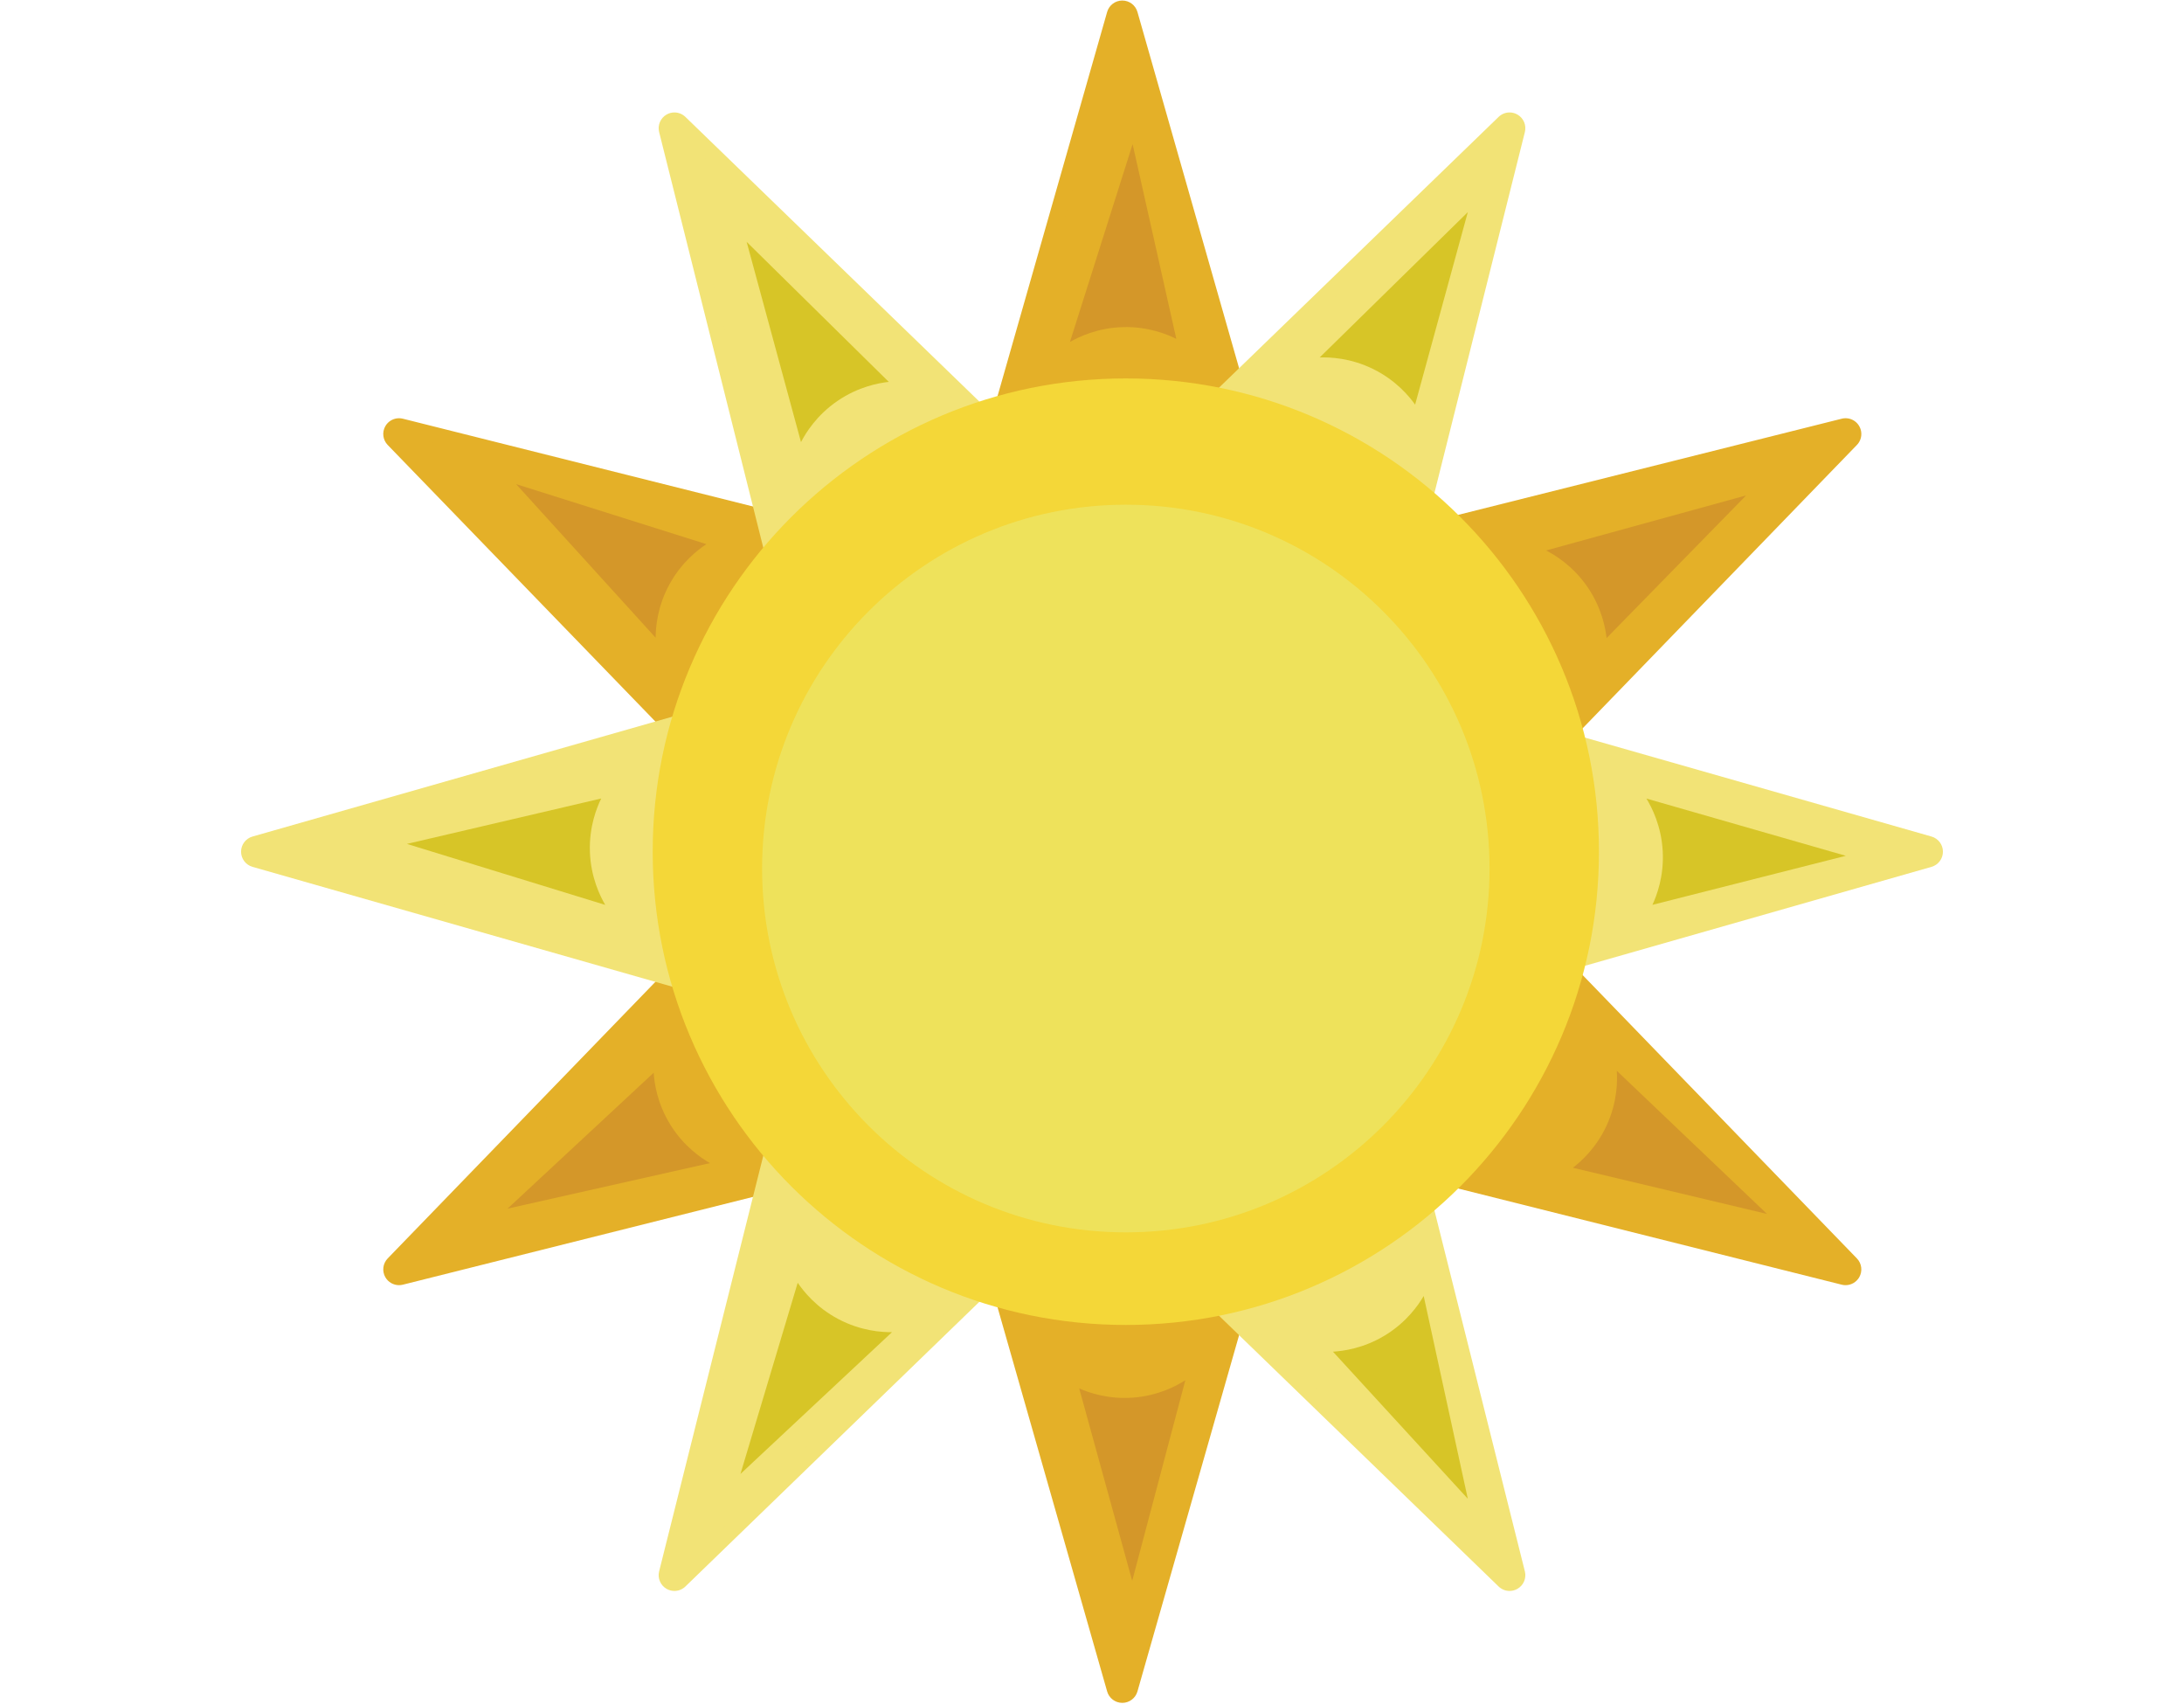
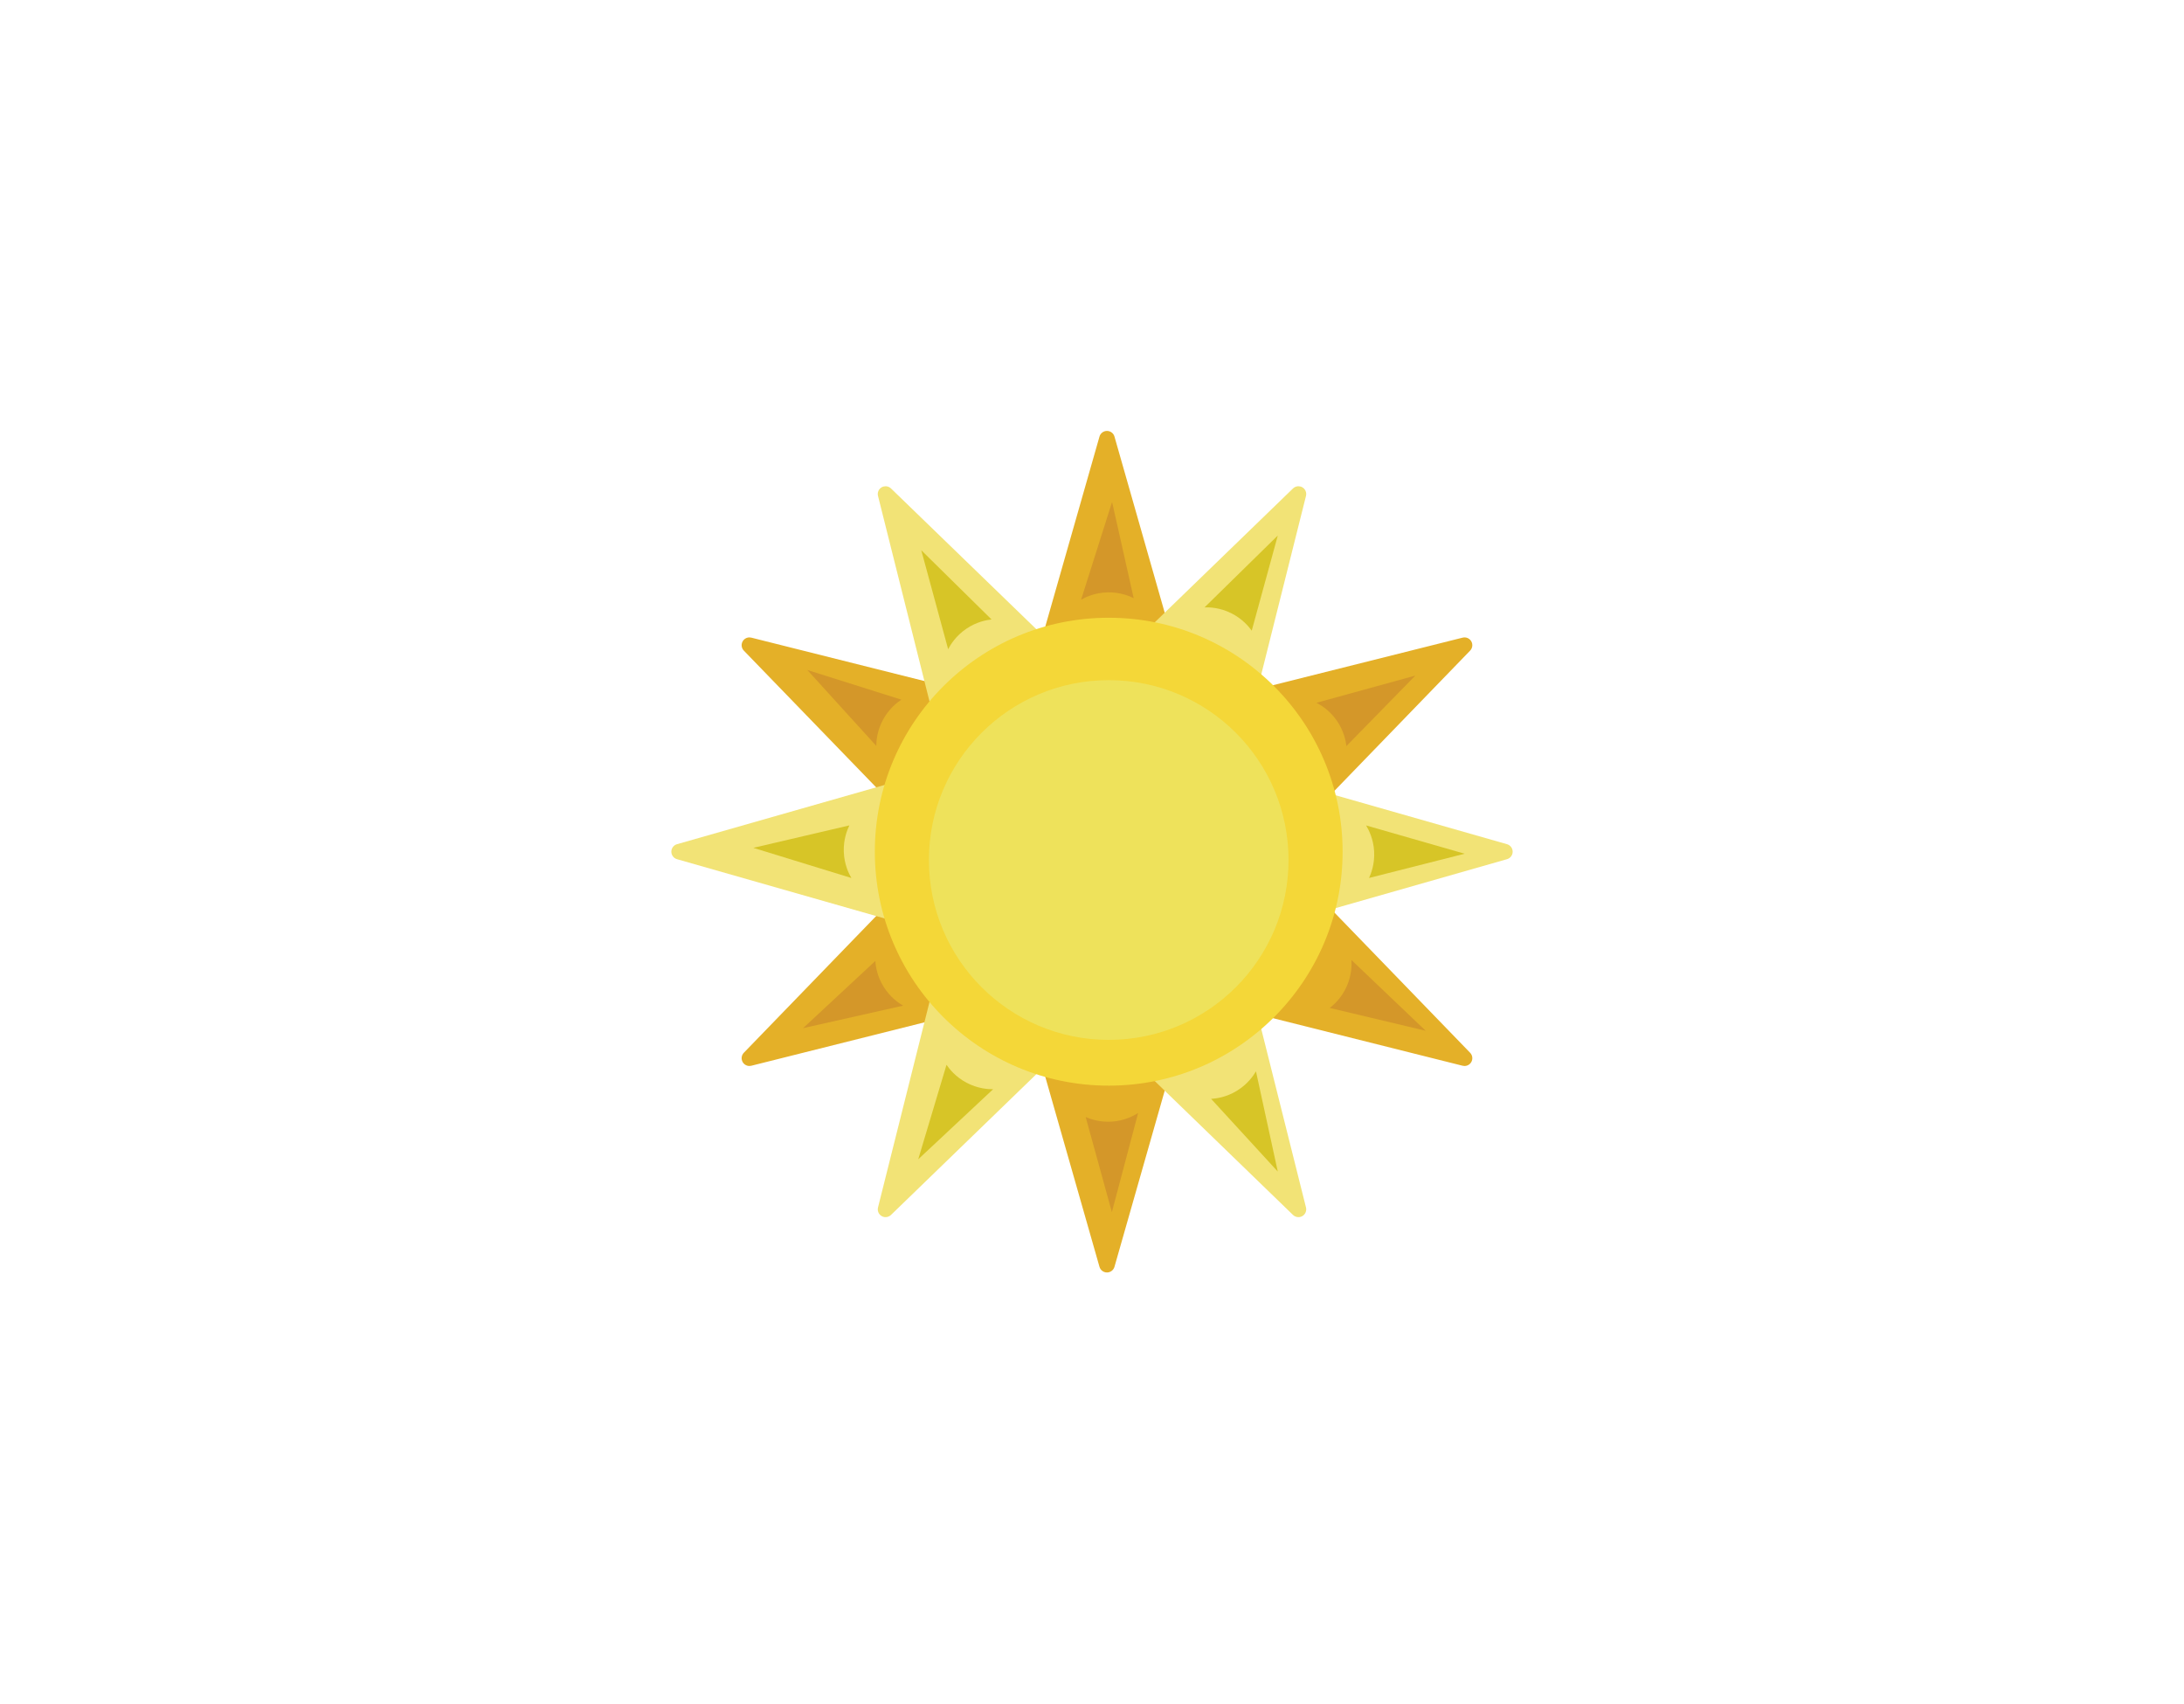
<svg xmlns="http://www.w3.org/2000/svg" id="Layer_1" data-name="Layer 1" viewBox="0 0 1621.417 1264.252">
  <defs>
    <style>
      .cls-1 {
        fill: #eee25b;
      }

      .cls-2 {
        fill: #d7c527;
      }

      .cls-3 {
        fill: #f4d738;
      }

      .cls-4 {
        fill: #f2e376;
      }

      .cls-5 {
        fill: #d49729;
      }

      .cls-6 {
        fill: #e4b028;
      }
    </style>
  </defs>
  <g>
-     <path class="cls-6" d="M833.199,1258.009c-2.613,0-4.909-1.732-5.625-4.245l-116.861-409.484-413.055,103.537c-.473.119-.951.176-1.423.176-2.054,0-4.004-1.086-5.066-2.925-1.307-2.263-.954-5.117.863-6.995l296.193-305.947-296.193-305.947c-1.817-1.877-2.17-4.732-.863-6.995,1.062-1.84,3.012-2.926,5.066-2.926.472,0,.949.057,1.423.176l413.055,103.537L827.574,10.488c.717-2.512,3.013-4.245,5.625-4.245s4.909,1.732,5.625,4.245l116.862,409.484,413.055-103.537c.473-.119.951-.176,1.423-.176,2.054,0,4.004,1.086,5.066,2.926,1.307,2.263.954,5.117-.863,6.995l-296.193,305.947,296.193,305.947c1.817,1.877,2.17,4.732.863,6.995-1.062,1.84-3.012,2.925-5.066,2.925-.472,0-.949-.057-1.423-.176l-413.055-103.537-116.862,409.484c-.717,2.513-3.013,4.245-5.625,4.245Z" />
-     <path class="cls-6" d="M833.199,12.093l118.416,414.931,418.549-104.914-300.133,310.016,300.133,310.017-418.549-104.915-118.416,414.931-118.416-414.931-418.548,104.915,300.133-310.017-300.133-310.016,418.548,104.914L833.199,12.093M1370.164,322.11h.005M833.199.393c-5.225,0-9.817,3.465-11.252,8.49l-115.307,404.038-407.561-102.16c-.947-.237-1.902-.352-2.846-.352-4.108,0-8.007,2.171-10.132,5.851-2.613,4.525-1.908,10.235,1.727,13.989l292.254,301.877-292.254,301.878c-3.635,3.754-4.339,9.463-1.727,13.989,2.124,3.68,6.024,5.852,10.132,5.852.944,0,1.899-.115,2.846-.352l407.561-102.16,115.307,404.038c1.434,5.025,6.026,8.49,11.252,8.49s9.817-3.465,11.252-8.49l115.307-404.038,407.561,102.16c.947.237,1.902.352,2.846.352,4.108,0,8.007-2.171,10.132-5.852,2.613-4.525,1.908-10.234-1.727-13.989l-292.254-301.878,292.148-301.769c2.103-2.115,3.402-5.029,3.402-8.247,0-6.173-4.778-11.229-10.838-11.669-.287-.021-.575-.032-.864-.032-.335,0-.671.014-1.008.043-.004.001-.007.001-.011.001-.001,0-.002.001-.002.001-.713.061-1.407.187-2.078.371l-407.307,102.096L844.451,8.882c-1.434-5.025-6.026-8.49-11.252-8.49h0Z" />
+     <path class="cls-6" d="M821.827,941.532c-1.292,0-2.427-.856-2.781-2.098l-57.77-202.429-204.194,51.184c-.234.059-.47.087-.704.087-1.015,0-1.979-.537-2.504-1.446-.645-1.119-.471-2.53.427-3.458l146.424-151.245-146.424-151.246c-.898-.928-1.072-2.339-.427-3.458.525-.909,1.489-1.446,2.504-1.446.233,0,.469.028.704.087l204.194,51.184,57.77-202.429c.354-1.242,1.49-2.099,2.781-2.099s2.427.856,2.781,2.099l57.77,202.429,204.194-51.184c.234-.059.47-.087.704-.087,1.015,0,1.979.537,2.504,1.446.645,1.119.471,2.53-.427,3.458l-146.424,151.246,146.424,151.245c.898.928,1.072,2.339.427,3.458-.525.909-1.489,1.446-2.504,1.446-.233,0-.469-.028-.704-.087l-204.194-51.184-57.77,202.429c-.354,1.242-1.49,2.098-2.781,2.098Z" />
+     <path class="cls-6" d="M821.827,325.612l58.539,205.122,206.91-51.864-148.371,153.257,148.371,153.257-206.91-51.865-58.539,205.122-58.539-205.122-206.91,51.865,148.371-153.257-148.371-153.257,206.91,51.864,58.539-205.122M1087.276,478.869h.005M821.827,319.827c-2.583,0-4.853,1.713-5.562,4.197l-57.002,199.737-201.478-50.503c-.468-.117-.941-.174-1.407-.174-2.031,0-3.958,1.073-5.008,2.893-1.292,2.237-.943,5.06.854,6.915l144.476,149.233-144.476,149.234c-1.797,1.856-2.145,4.678-.854,6.915,1.05,1.819,2.978,2.893,5.008,2.893.467,0,.939-.057,1.407-.174l201.478-50.503,57.002,199.737c.709,2.484,2.979,4.197,5.562,4.197s4.853-1.713,5.562-4.197l57.002-199.737,201.478,50.503c.468.117.941.174,1.407.174,2.031,0,3.958-1.073,5.008-2.893,1.292-2.237.943-5.06-.854-6.915l-144.476-149.234,144.406-149.162c1.05-1.047,1.701-2.495,1.701-4.095,0-3.086-2.414-5.608-5.458-5.775-.109-.006-.218-.009-.328-.009-.155,0-.31.006-.466.019-.367.029-.725.093-1.069.187l-201.35,50.471-57.002-199.737c-.709-2.484-2.979-4.197-5.562-4.197h0Z" />
  </g>
  <g>
-     <path class="cls-4" d="M1120.727,1174.94c-1.483,0-2.951-.563-4.071-1.647l-305.947-296.193-305.947,296.193c-1.12,1.084-2.588,1.647-4.071,1.647-1.002,0-2.011-.257-2.923-.784-2.263-1.306-3.385-3.955-2.749-6.489l103.538-413.055-409.484-116.861c-2.512-.717-4.245-3.013-4.245-5.625s1.732-4.909,4.245-5.626l409.484-116.862-103.538-413.055c-.635-2.534.487-5.183,2.749-6.489.913-.527,1.921-.784,2.923-.784,1.483,0,2.951.563,4.071,1.647l305.947,296.193,305.947-296.193c1.12-1.084,2.588-1.647,4.071-1.647,1.002,0,2.011.257,2.923.784,2.263,1.306,3.385,3.955,2.749,6.489l-103.538,413.055,409.484,116.862c2.513.717,4.245,3.013,4.245,5.626s-1.732,4.909-4.245,5.625l-409.484,116.861,103.538,413.055c.635,2.534-.487,5.183-2.749,6.489-.913.527-1.921.784-2.923.784Z" />
-     <path class="cls-4" d="M1120.725,95.162l-104.914,418.548,414.931,118.415-414.931,118.416,104.914,418.548-310.016-300.133-310.017,300.133,104.915-418.548-414.931-118.416,414.931-118.415-104.915-418.548,310.017,300.132,310.016-300.132M1120.728,83.461c-2.966,0-5.902,1.125-8.142,3.294l-301.878,292.253L508.831,86.755c-2.24-2.168-5.177-3.294-8.142-3.294-2.004-.001-4.022.514-5.847,1.567-4.525,2.613-6.769,7.91-5.499,12.978l102.16,407.561-404.038,115.307c-5.025,1.434-8.49,6.026-8.49,11.252s3.465,9.817,8.49,11.252l404.038,115.307-102.16,407.561c-1.27,5.069.974,10.365,5.499,12.978,1.825,1.054,3.843,1.568,5.847,1.568,2.966,0,5.902-1.125,8.142-3.294l301.878-292.254,301.878,292.254c2.24,2.169,5.176,3.294,8.142,3.294,2.004,0,4.022-.514,5.847-1.568,4.525-2.613,6.77-7.909,5.499-12.978l-102.16-407.561,404.038-115.307c5.025-1.434,8.489-6.026,8.489-11.252s-3.465-9.817-8.489-11.252l-404.038-115.307,102.16-407.561c1.27-5.068-.974-10.365-5.499-12.978-1.825-1.053-3.843-1.567-5.847-1.567h0ZM1120.725,106.863h.005-.005Z" />
+     <path class="cls-4" d="M963.967,900.467c-.733,0-1.459-.278-2.013-.814l-151.246-146.424-151.246,146.424c-.554.536-1.28.814-2.013.814-.495 0-.994-.127-1.445-.388-1.118-.646-1.673-1.955-1.359-3.208l51.184-204.195-202.429-57.77c-1.242-.354-2.099-1.49-2.099-2.781s.856-2.427,2.099-2.781l202.429-57.771-51.184-204.195c-.315-1.253.241-2.562,1.359-3.208.451-.26.95-.388,1.445-.388.733,0,1.459.278,2.013.814l151.246,146.424,151.246-146.424c.554-.536,1.28-.814,2.013-.814.496,0,.994.127,1.445.388,1.118.646,1.673,1.955,1.359,3.208l-51.184,204.195,202.429,57.771c1.242.354,2.099,1.49,2.099,2.781s-.856,2.427-2.099,2.781l-202.429,57.77,51.184,204.195c.315,1.253-.241,2.562-1.359,3.208-.451.261-.95.388-1.445.388Z" />
+     <path class="cls-4" d="M963.966,366.677l-51.864,206.91,205.122,58.539-205.122,58.539,51.864,206.91-153.257-148.371-153.257,148.371,51.865-206.91-205.122-58.539,205.122-58.539-51.865-206.91,153.257,148.371,153.257-148.371M963.967,360.892c-1.466,0-2.917.556-4.025,1.628l-149.234,144.476-149.234-144.476c-1.107-1.072-2.559-1.628-4.025-1.628-.991,0-1.988.254-2.89.775-2.237,1.292-3.347,3.91-2.719,6.415l50.503,201.478-199.737,57.002c-2.484.709-4.197,2.979-4.197,5.562s1.713,4.854,4.197,5.562l199.737,57.002-50.503,201.478c-.628,2.505.481,5.124,2.719,6.415.902.521,1.9.775,2.89.775,1.466,0,2.917-.556,4.025-1.628l149.234-144.476,149.234,144.476c1.107,1.072,2.559,1.628,4.025,1.628.991,0,1.988-.254,2.89-.775,2.237-1.292,3.347-3.91,2.719-6.415l-50.503-201.478,199.737-57.002c2.484-.709,4.197-2.979,4.197-5.562s-1.713-4.854-4.197-5.562l-199.737-57.002,50.503-201.478c.628-2.505-.481-5.124-2.719-6.415-.902-.521-1.9-.775-2.89-.775h0ZM963.966,372.461h.005-.005Z" />
  </g>
  <g>
-     <circle class="cls-3" cx="835.818" cy="632.126" r="351.255" />
-     <circle class="cls-1" cx="835.818" cy="644.62" r="270.036" />
+     <circle class="cls-3" cx="823.121" cy="632.126" r="173.643" />
+     <circle class="cls-1" cx="823.121" cy="638.302" r="133.493" />
  </g>
-   <path class="cls-5" d="M794.326,253.806h0c15.512-48.94,31.025-97.88,46.536-146.82,10.817,48.174,21.633,96.347,32.45,144.521-6.704-3.327-20.808-9.211-39.493-8.732-19.009.488-32.981,7.312-39.493,11.03Z" />
-   <path class="cls-5" d="M1147.831,408.554h0c49.5-13.618,99.001-27.235,148.502-40.854-34.53,35.29-69.06,70.58-103.59,105.87-.857-7.435-3.595-22.47-14.166-37.885-10.754-15.682-24.082-23.691-30.745-27.131Z" />
-   <path class="cls-5" d="M1200.322,794.73h0c37.169,35.415,74.337,70.831,111.506,106.246-48.034-11.421-96.068-22.842-144.102-34.263,5.932-4.564,17.409-14.656,25.177-31.656,7.903-17.295,7.903-32.845,7.42-40.328Z" />
-   <path class="cls-5" d="M880.002,1024.411h0c-13.15,49.627-26.301,99.254-39.45,148.881-13.112-47.6-26.224-95.201-39.335-142.801,6.856,3.002,21.226,8.204,39.866,6.83,18.964-1.398,32.593-8.884,38.919-12.909Z" />
-   <path class="cls-5" d="M527.077,863.26h0c-50.089,11.263-100.178,22.525-150.267,33.788,36.16-33.618,72.319-67.236,108.479-100.855.504,7.468,2.529,22.615,12.359,38.512,10.001,16.173,22.936,24.803,29.429,28.554Z" />
-   <path class="cls-5" d="M486.742,473.315h0c-34.523-37.998-69.046-75.998-103.57-113.996,47.087,14.848,94.175,29.697,141.262,44.545-6.245,4.125-18.418,13.365-27.39,29.761-9.128,16.681-10.246,32.191-10.303,39.689Z" />
-   <path class="cls-2" d="M979.753,265.291h0c36.654-35.947,73.31-71.894,109.964-107.841-13.042,47.619-26.084,95.239-39.126,142.858-4.361-6.083-14.057-17.895-30.784-26.235-17.017-8.485-32.558-9.011-40.053-8.782Z" />
-   <path class="cls-2" d="M1222.313,592.679h0c49.347,14.165,98.694,28.331,148.04,42.495-47.859,12.133-95.718,24.266-143.577,36.399,3.142-6.793,8.637-21.053,7.646-39.718-1.009-18.989-8.213-32.768-12.109-39.176Z" />
-   <path class="cls-2" d="M1056.955,961.889h0c10.921,50.164,21.841,100.329,32.762,150.494-33.371-36.388-66.741-72.776-100.112-109.165,7.471-.453,22.632-2.375,38.596-12.096,16.241-9.89,24.959-22.766,28.754-29.233Z" />
-   <path class="cls-2" d="M662.209,988.741h0c-37.493,35.071-74.988,70.142-112.481,105.213,14.164-47.298,28.327-94.596,42.491-141.894,4.215,6.184,13.63,18.222,30.156,26.955,16.812,8.885,32.336,9.778,39.834,9.726Z" />
-   <path class="cls-2" d="M449.323,671.608h0c-49.073-15.086-98.146-30.173-147.219-45.259,48.078-11.235,96.156-22.47,144.234-33.705-3.269,6.733-9.03,20.888-8.388,39.568.653,19.004,7.598,32.916,11.373,39.396Z" />
-   <path class="cls-2" d="M594.666,328.124h0c-13.454-49.545-26.907-99.091-40.362-148.636,35.175,34.647,70.351,69.293,105.526,103.94-7.438.832-22.482,3.521-37.932,14.04-15.718,10.702-23.771,24.004-27.233,30.655Z" />
+   <path class="cls-5" d="M802.61,445.103h0c7.668-24.194,15.337-48.387,23.005-72.581,5.347,23.815,10.694,47.63,16.042,71.444-3.314-1.645-10.287-4.554-19.523-4.316-9.397.241-16.304,3.615-19.523,5.453Z" />
+   <path class="cls-5" d="M977.366,521.603h0c24.471-6.732,48.941-13.464,73.412-20.196-17.07,17.446-34.14,34.891-51.21,52.337-.424-3.676-1.778-11.108-7.003-18.729-5.316-7.753-11.905-11.712-15.199-13.412Z" />
+   <path class="cls-5" d="M1003.315,712.51h0c18.374,17.507,36.749,35.016,55.123,52.523-23.746-5.646-47.491-11.292-71.237-16.938,2.932-2.256,8.606-7.245,12.446-15.649,3.907-8.55,3.907-16.237,3.668-19.936Z" />
+   <path class="cls-5" d="M844.964,826.053h0c-6.5,24.533-13.002,49.066-19.502,73.599-6.482-23.531-12.964-47.063-19.445-70.594,3.389,1.484,10.493,4.056,19.708,3.376,9.375-.691,16.113-4.392,19.24-6.382Z" />
+   <path class="cls-5" d="M670.495,746.388h0c-24.761,5.568-49.523,11.135-74.285,16.703,17.876-16.619,35.751-33.238,53.627-49.858.249,3.692,1.25,11.18,6.11,19.039,4.944,7.995,11.338,12.261,14.548,14.116Z" />
+   <path class="cls-5" d="M650.555,553.617h0c-17.067-18.785-34.133-37.57-51.2-56.354,23.278,7.34,46.556,14.681,69.833,22.021-3.087,2.039-9.105,6.607-13.54,14.713-4.512,8.246-5.065,15.914-5.093,19.62Z" />
+   <path class="cls-2" d="M894.276,450.78h0c18.12-17.771,36.241-35.541,54.361-53.311-6.447,23.541-12.895,47.081-19.342,70.622-2.156-3.007-6.949-8.847-15.218-12.969-8.413-4.194-16.095-4.455-19.8-4.341Z" />
+   <path class="cls-2" d="M1014.186,612.625h0c24.395,7.002,48.789,14.005,73.184,21.008-23.659,5.998-47.319,11.996-70.978,17.994,1.553-3.358,4.27-10.408,3.78-19.634-.499-9.387-4.06-16.199-5.986-19.367Z" />
+   <path class="cls-2" d="M932.441,795.145h0c5.399,24.799,10.797,49.598,16.196,74.397-16.497-17.989-32.994-35.977-49.491-53.966,3.693-.224,11.188-1.174,19.08-5.98,8.029-4.889,12.338-11.254,14.215-14.451Z" />
+   <path class="cls-2" d="M737.298,808.419h0c-18.535,17.337-37.07,34.675-55.605,52.012,7.002-23.382,14.004-46.764,21.006-70.145,2.084,3.057,6.738,9.008,14.908,13.325,8.311,4.392,15.985,4.834,19.692,4.808Z" />
+   <path class="cls-2" d="M632.057,651.644h0c-24.259-7.458-48.519-14.916-72.778-22.374,23.767-5.554,47.535-11.108,71.302-16.662-1.616,3.328-4.464,10.326-4.147,19.56.323,9.395,3.756,16.272,5.622,19.475Z" />
+   <path class="cls-2" d="M703.908,481.842h0c-6.651-24.493-13.302-48.986-19.953-73.478,17.389,17.128,34.778,34.255,52.167,51.383-3.677.411-11.114,1.741-18.752,6.941-7.77,5.29-11.751,11.866-13.463,15.155Z" />
</svg>
